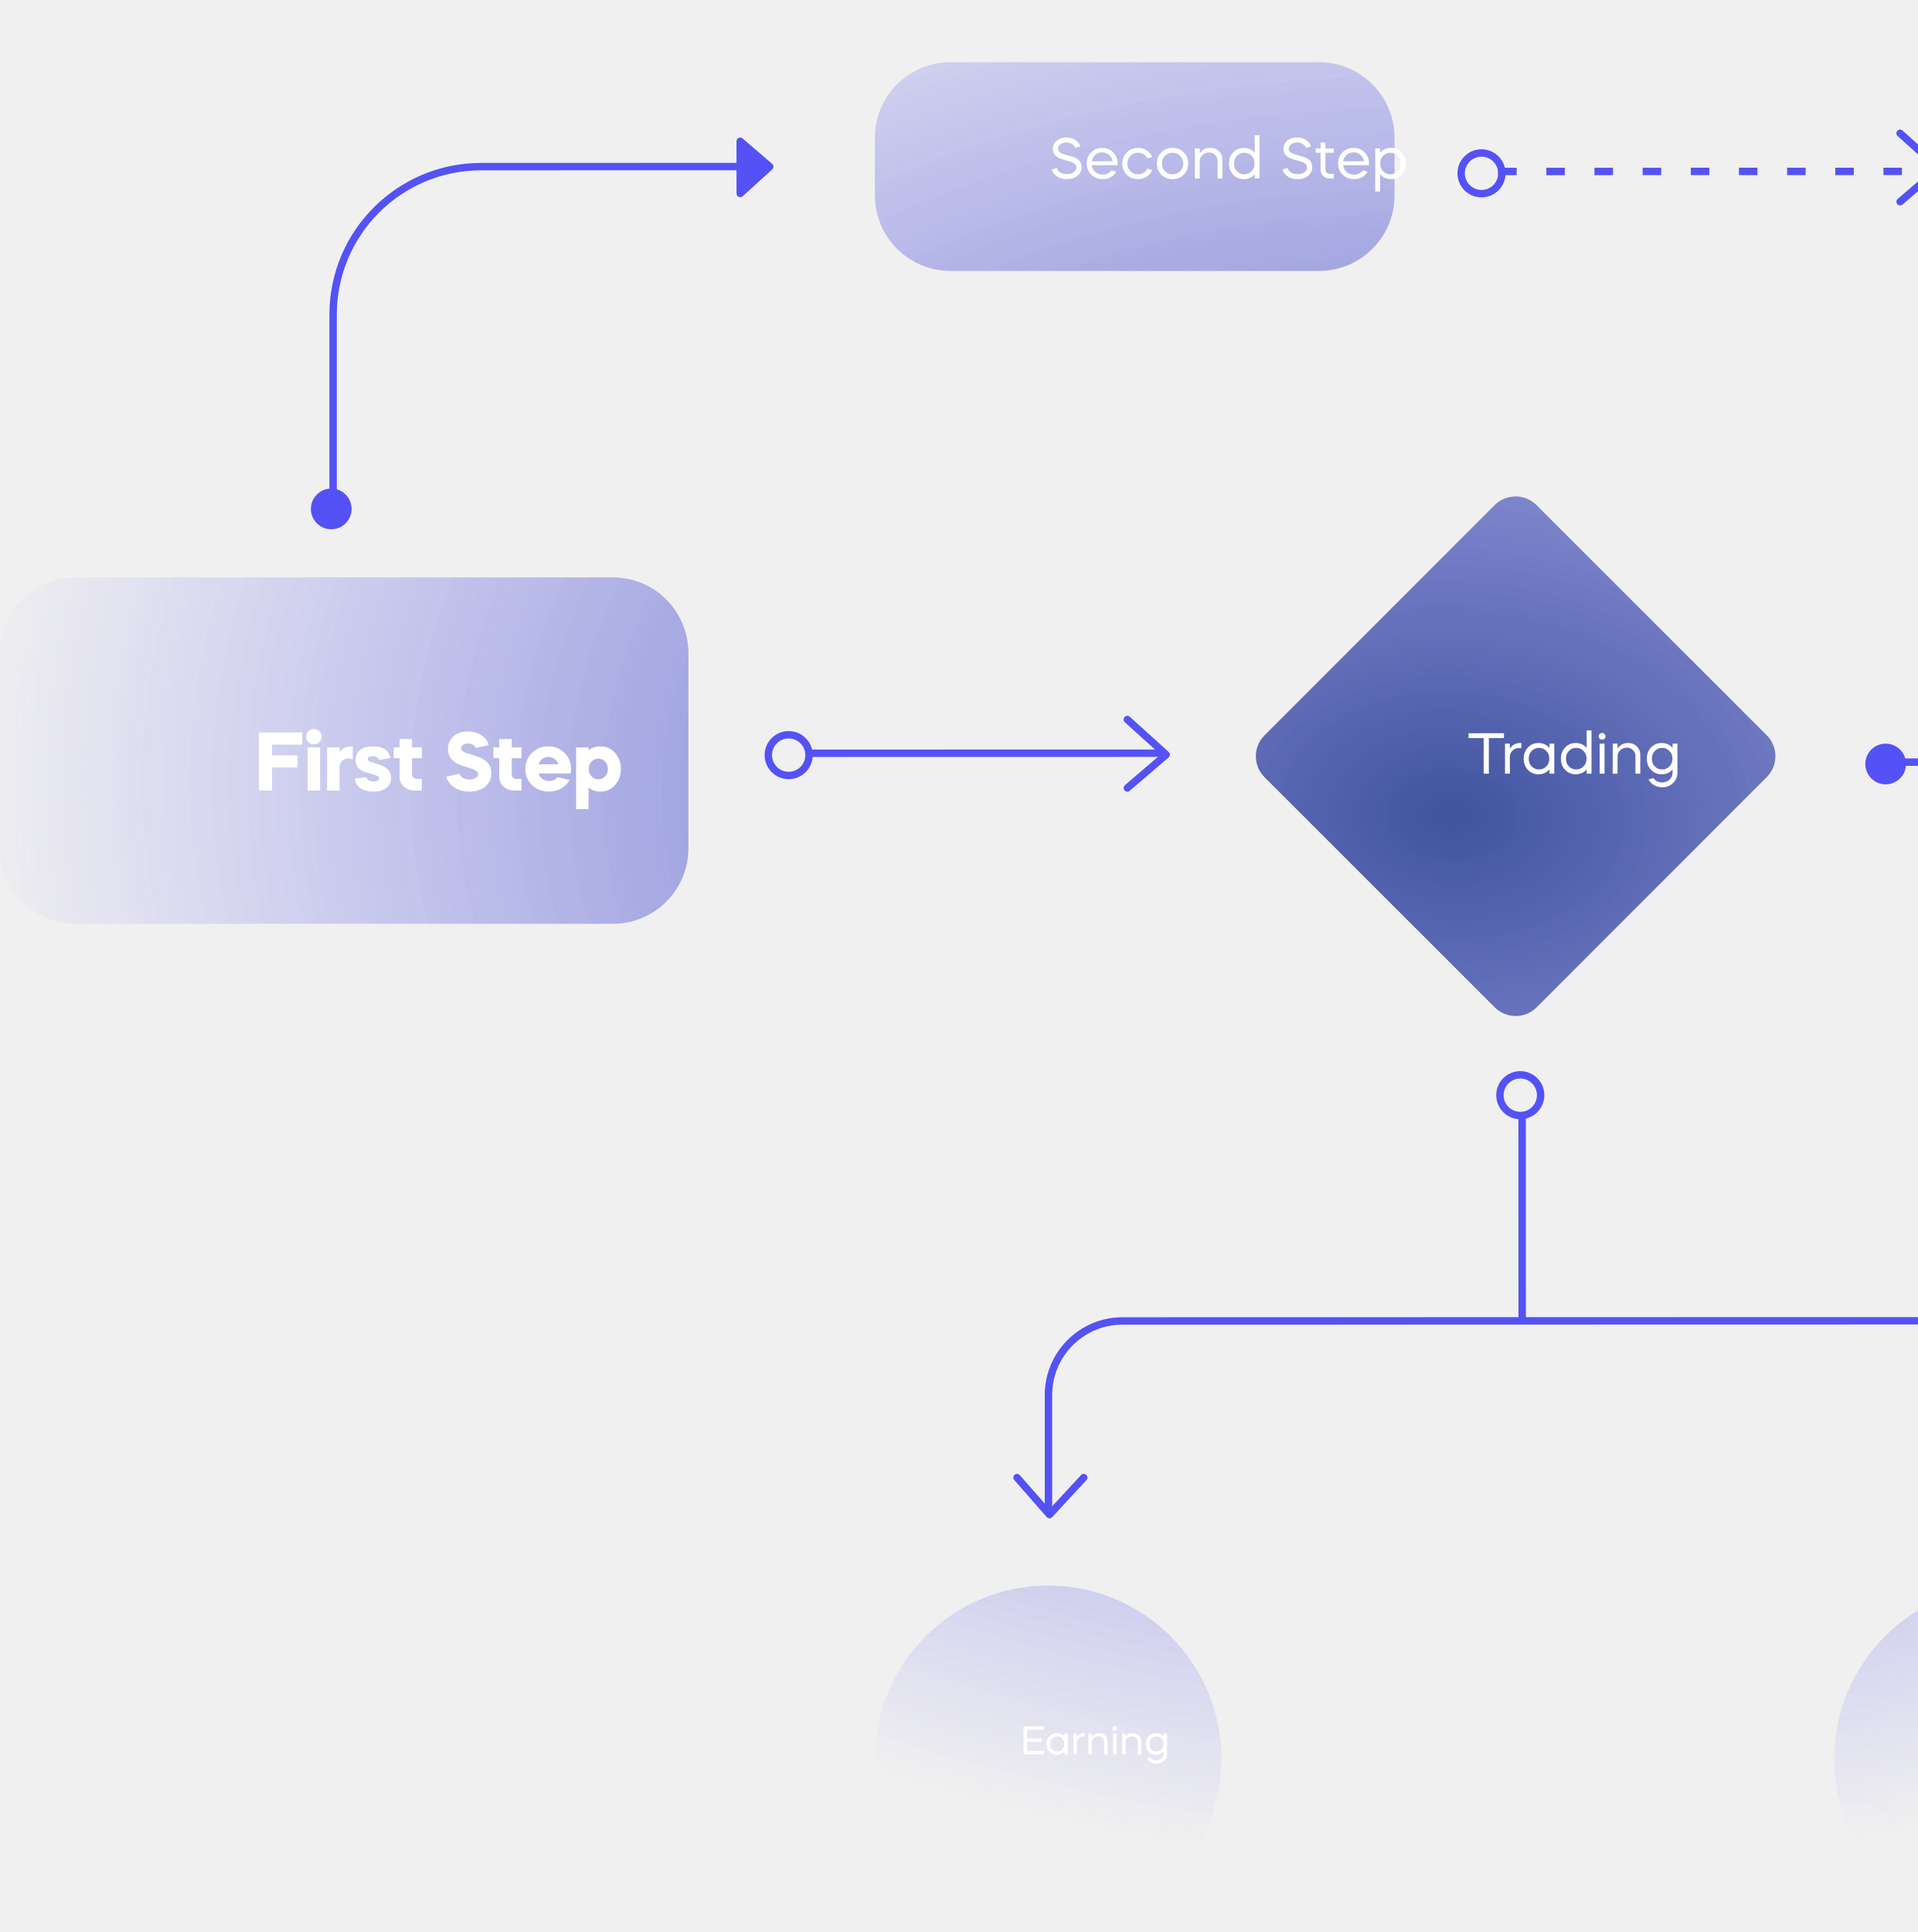
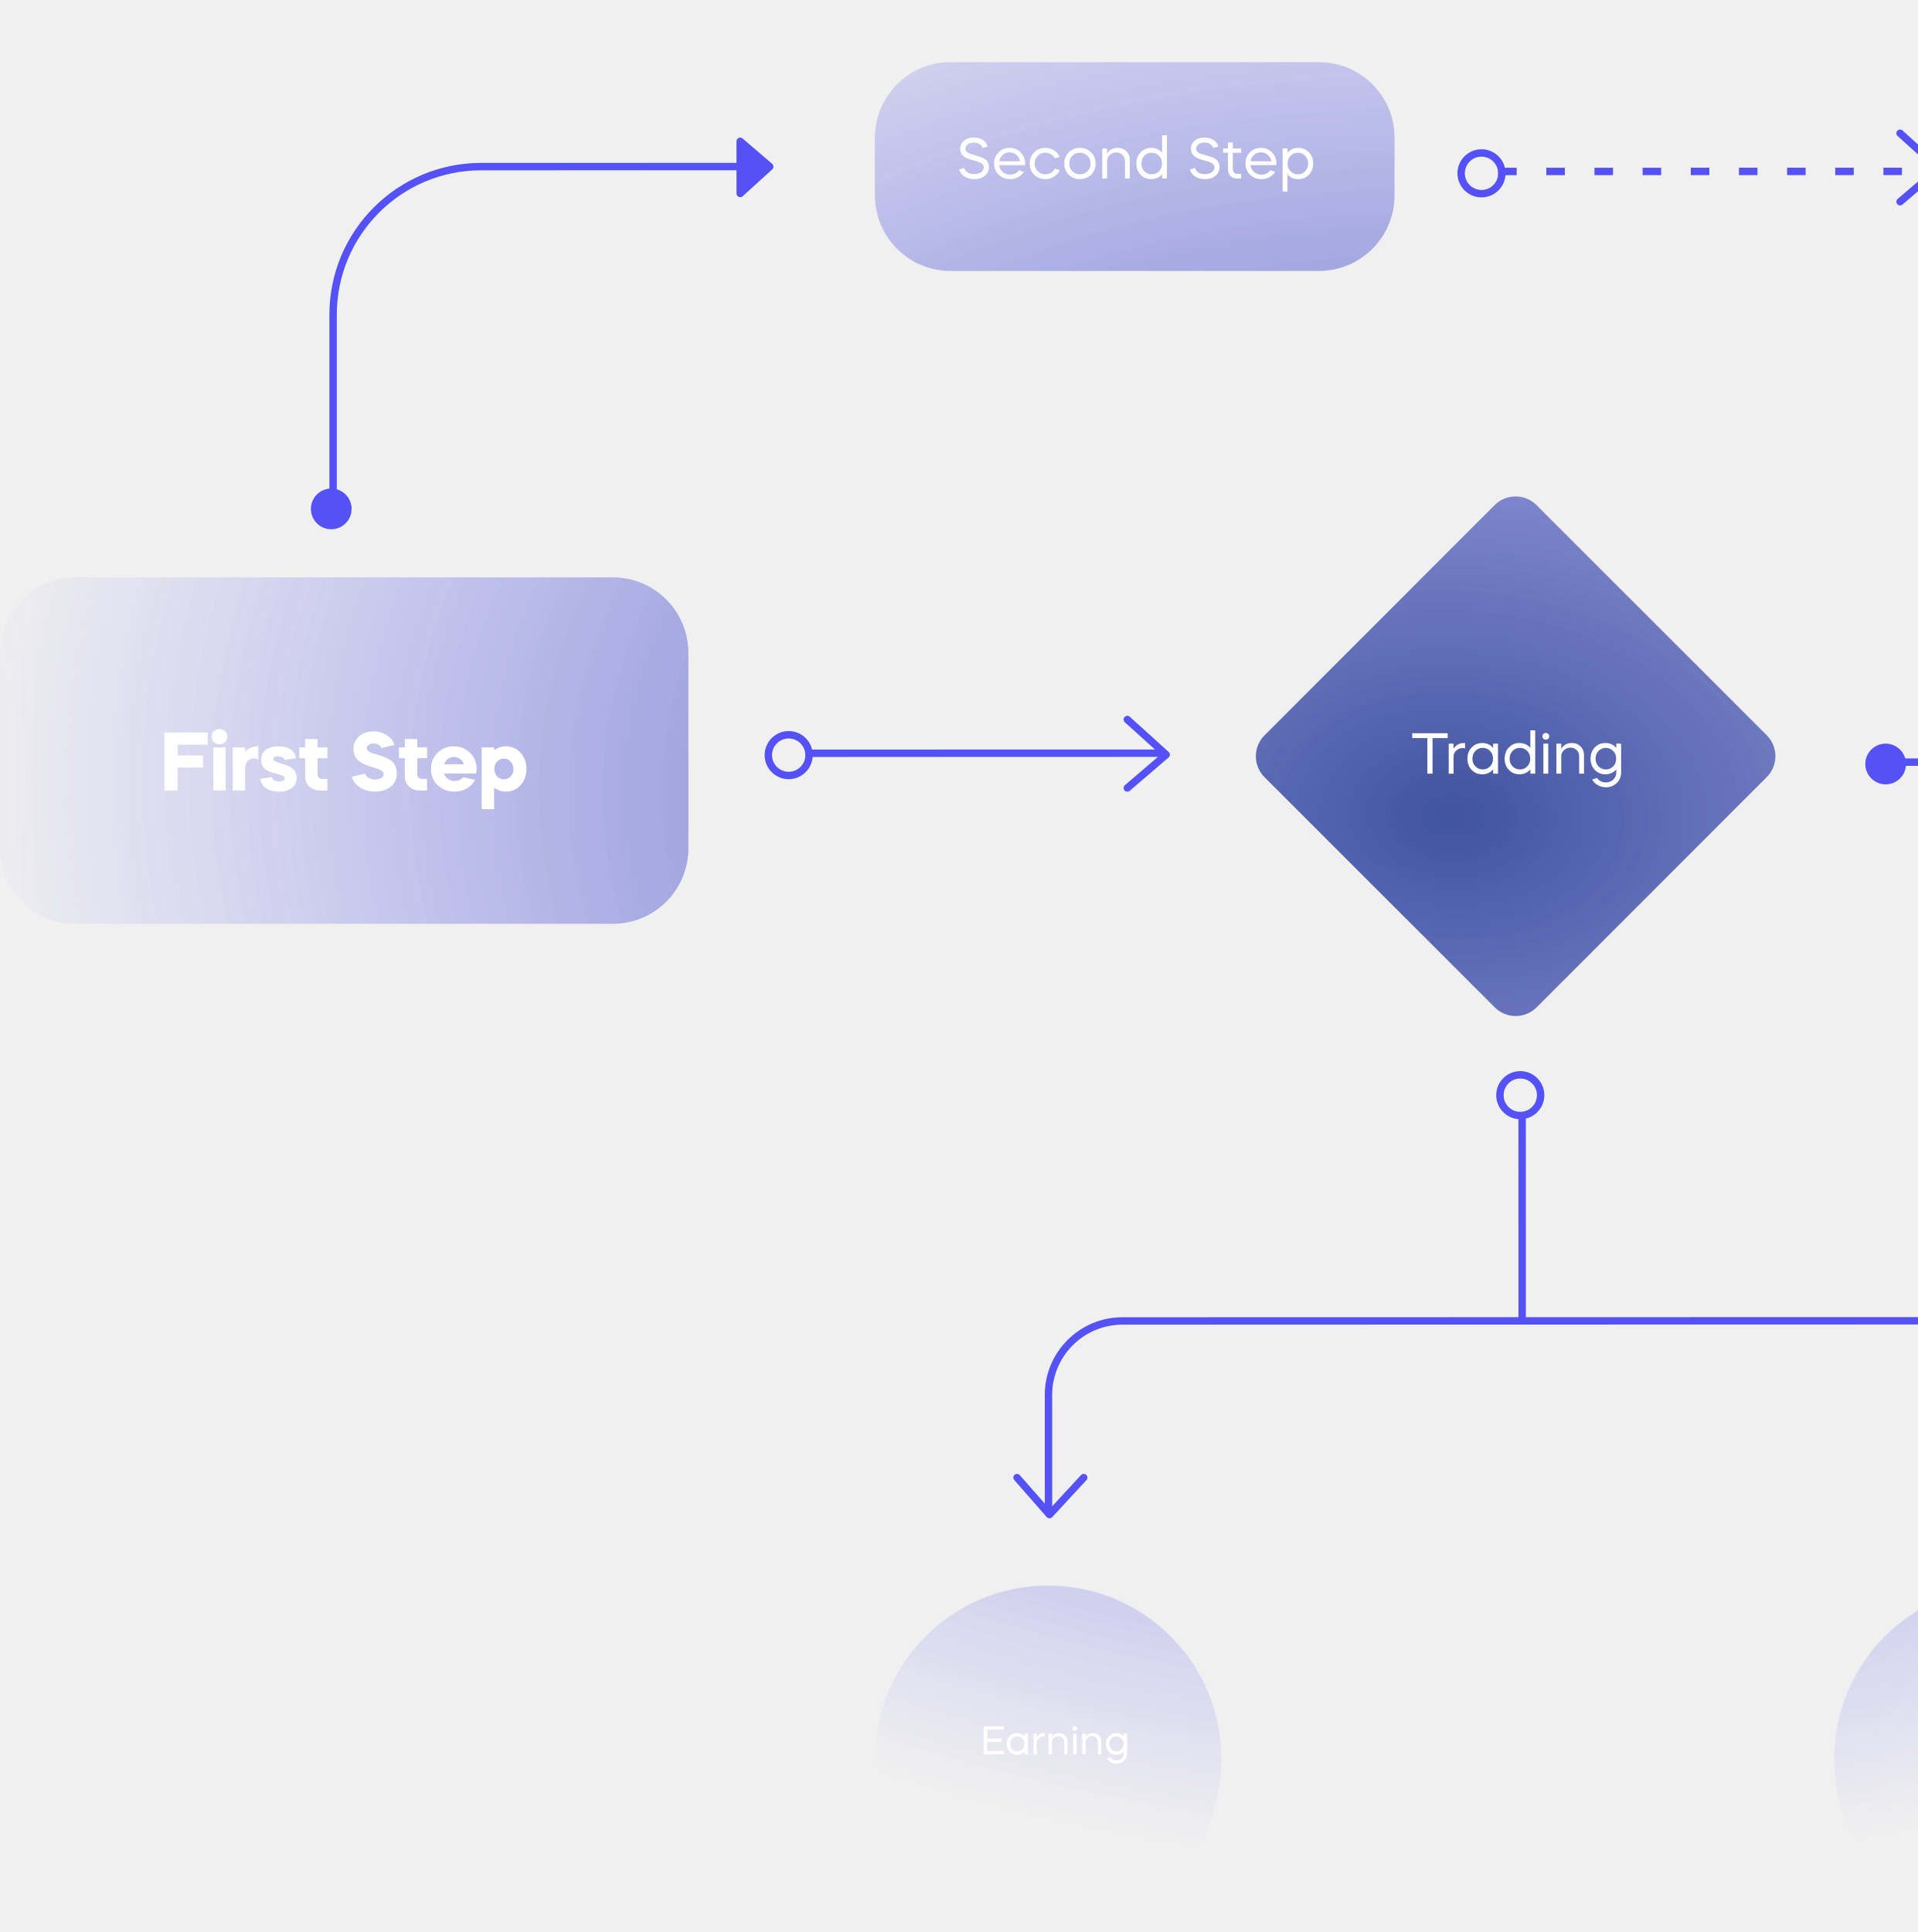
<svg xmlns="http://www.w3.org/2000/svg" width="270" height="272" viewBox="0 0 270 272" fill="none">
  <line x1="113.386" y1="106.05" x2="163.93" y2="106.04" stroke="#5452F6" stroke-width="1.042" />
  <path d="M158.718 101.298L164.19 106.247L158.72 110.938" stroke="#5452F6" stroke-width="1.042" stroke-linecap="round" stroke-linejoin="round" />
  <circle cx="111.041" cy="106.311" r="2.866" stroke="#5452F6" stroke-width="1.042" />
  <path d="M267.832 107.3L297.114 107.294C308.626 107.291 317.957 97.957 317.954 86.445L317.949 59.82" stroke="#5452F6" stroke-width="1.042" stroke-linecap="round" stroke-linejoin="round" />
  <circle cx="265.488" cy="107.561" r="2.866" transform="rotate(-90.0117 265.488 107.561)" fill="#5452F6" />
  <line x1="210.931" y1="24.14" x2="272.73" y2="24.127" stroke="#5452F6" stroke-width="1.042" stroke-dasharray="2.61 4.17" />
  <path d="M267.518 18.76L272.99 23.709L267.52 28.4" stroke="#5452F6" stroke-width="1.042" stroke-linecap="round" stroke-linejoin="round" />
  <circle cx="208.586" cy="24.401" r="2.866" stroke="#5452F6" stroke-width="1.042" />
-   <path d="M147.621 213.237L147.617 196.397C147.616 190.641 152.282 185.974 158.038 185.972L271.733 185.949C277.489 185.948 282.156 190.613 282.158 196.369L282.161 213.209" stroke="#5452F6" stroke-width="1.042" />
-   <line x1="214.312" y1="185.713" x2="214.306" y2="157.052" stroke="#5452F6" stroke-width="1.042" />
-   <path d="M152.584 208.025L147.761 213.237L143.191 208.026" stroke="#5452F6" stroke-width="1.042" stroke-linecap="round" stroke-linejoin="round" />
+   <path d="M147.621 213.237L147.618 196.397C147.616 190.641 152.282 185.974 158.038 185.973L271.733 185.949C277.489 185.948 282.157 190.614 282.158 196.37L282.161 213.209" stroke="#5452F6" stroke-width="1.042" />
+   <line x1="214.312" y1="185.714" x2="214.306" y2="157.052" stroke="#5452F6" stroke-width="1.042" />
+   <path d="M152.584 208.025L147.762 213.237L143.191 208.027" stroke="#5452F6" stroke-width="1.042" stroke-linecap="round" stroke-linejoin="round" />
  <circle cx="214.045" cy="154.186" r="2.866" stroke="#5452F6" stroke-width="1.042" />
  <g filter="url(#filter0_b_5_919)">
    <path fill-rule="evenodd" clip-rule="evenodd" d="M297.637 0C291.766 0 287.007 4.759 287.007 10.63V38.142C287.007 44.013 291.766 48.772 297.637 48.772H373.297C379.167 48.772 383.926 44.013 383.926 38.142V10.63C383.926 4.759 379.167 0 373.297 0H297.637ZM10.63 81.287C4.759 81.287 0 86.046 0 91.917V119.43C0 125.301 4.759 130.06 10.63 130.06H86.29C92.16 130.06 96.919 125.301 96.919 119.43V91.917C96.919 86.046 92.16 81.287 86.29 81.287H10.63ZM147.568 223.228C134.1 223.228 123.182 234.146 123.182 247.614C123.182 261.082 134.1 272 147.568 272C161.036 272 171.954 261.082 171.954 247.614C171.954 234.146 161.036 223.228 147.568 223.228ZM258.244 247.614C258.244 234.146 269.162 223.228 282.63 223.228C296.098 223.228 307.016 234.146 307.016 247.614C307.016 261.082 296.098 272 282.63 272C269.162 272 258.244 261.082 258.244 247.614ZM123.182 19.384C123.182 13.513 127.941 8.754 133.811 8.754H185.71C191.581 8.754 196.34 13.513 196.34 19.384V27.513C196.34 33.383 191.581 38.142 185.71 38.142H133.811C127.941 38.142 123.182 33.383 123.182 27.513V19.384ZM216.331 71.111C214.703 69.484 212.063 69.484 210.435 71.113L178.036 103.526C176.408 105.154 176.409 107.794 178.037 109.421L210.45 141.821C212.078 143.449 214.718 143.448 216.346 141.82L248.745 109.407C250.373 107.778 250.373 105.139 248.744 103.511L216.331 71.111Z" fill="url(#paint0_radial_5_919)" />
  </g>
  <path d="M46.899 71.908L46.899 44.302C46.898 32.791 56.228 23.46 67.739 23.457L108.124 23.449" stroke="#5452F6" stroke-width="1.042" stroke-linecap="round" stroke-linejoin="round" />
  <path d="M108.729 23.846L104.567 27.623C104.232 27.927 103.696 27.689 103.696 27.237L103.694 19.893C103.694 19.447 104.216 19.207 104.554 19.497L108.718 23.064C108.956 23.268 108.961 23.635 108.729 23.846Z" fill="#5452F6" />
  <circle r="2.866" transform="matrix(1 -0.000204516 -0.000204516 -1 46.6369 71.6483)" fill="#5452F6" />
-   <path d="M36.446 103.125V111.297H38.302V108.051H41.874V106.347H38.302V104.829H42.551V103.125H36.446ZM45.07 111.297V105.226H43.319V111.297H45.07ZM43.412 104.491C43.623 104.689 43.879 104.794 44.195 104.794C44.51 104.794 44.767 104.689 44.965 104.491C45.175 104.292 45.28 104.035 45.28 103.72C45.28 103.405 45.175 103.148 44.965 102.95C44.767 102.751 44.51 102.646 44.195 102.646C43.879 102.646 43.623 102.751 43.412 102.95C43.214 103.148 43.109 103.405 43.109 103.72C43.109 104.035 43.214 104.292 43.412 104.491ZM47.806 105.226H46.055V111.297H47.806V108.028C47.806 107.316 48.332 106.779 49.032 106.779C49.289 106.779 49.499 106.837 49.662 106.942V105.074C48.834 105.074 48.215 105.331 47.806 105.856V105.226ZM54.968 106.732C54.816 105.693 53.952 105.074 52.539 105.074C51.057 105.074 50.076 105.681 50.076 107.024C50.076 107.923 50.543 108.46 51.676 108.775L52.785 109.102C53.193 109.219 53.392 109.37 53.392 109.569C53.392 109.849 53.065 110.012 52.598 110.012C52.026 110.012 51.676 109.814 51.559 109.405L49.948 109.627C50.123 110.783 51.033 111.448 52.563 111.448C54.069 111.448 55.061 110.771 55.061 109.499C55.061 108.577 54.559 108.016 53.333 107.631L52.248 107.281C51.932 107.164 51.769 107.024 51.769 106.872C51.769 106.604 52.002 106.475 52.458 106.475C52.96 106.475 53.263 106.65 53.368 106.989L54.968 106.732ZM55.428 106.744H56.257V109.359C56.257 109.907 56.456 110.374 56.864 110.748C57.273 111.11 57.787 111.297 58.382 111.297H59.386V109.662H58.674C58.289 109.662 58.008 109.394 58.008 109.02V106.744H59.386V105.226H58.008V104.047H56.257V105.226H55.428V106.744ZM68.822 104.888C68.67 104.339 68.332 103.884 67.783 103.522C67.246 103.16 66.604 102.973 65.868 102.973C65.04 102.973 64.362 103.206 63.837 103.673C63.323 104.129 63.067 104.736 63.067 105.483C63.067 105.962 63.218 106.382 63.394 106.674C63.569 106.966 63.977 107.246 64.222 107.421C64.351 107.503 64.537 107.584 64.783 107.689L65.355 107.899C65.495 107.934 65.705 108.005 65.973 108.086L66.09 108.121C66.557 108.273 66.837 108.366 67.106 108.6C67.246 108.717 67.316 108.845 67.316 108.997C67.316 109.429 66.779 109.744 66.114 109.744C65.378 109.744 64.818 109.382 64.689 108.915L62.833 109.359C63.008 109.977 63.382 110.479 63.977 110.865C64.573 111.25 65.285 111.448 66.114 111.448C67.012 111.448 67.748 111.215 68.32 110.736C68.892 110.258 69.172 109.627 69.172 108.833C69.126 107.829 68.728 107.257 68.051 106.895C67.585 106.615 67.328 106.534 66.826 106.382C66.172 106.183 65.763 106.055 65.6 105.997C65.145 105.81 64.923 105.588 64.923 105.343C64.923 104.958 65.343 104.677 65.903 104.677C66.452 104.677 66.884 104.958 66.989 105.319L68.822 104.888ZM69.462 106.744H70.291V109.359C70.291 109.907 70.49 110.374 70.898 110.748C71.307 111.11 71.821 111.297 72.416 111.297H73.42V109.662H72.708C72.323 109.662 72.042 109.394 72.042 109.02V106.744H73.42V105.226H72.042V104.047H70.291V105.226H69.462V106.744ZM80.333 108.892C80.38 108.693 80.403 108.483 80.403 108.261C80.403 107.362 80.1 106.604 79.481 105.997C78.862 105.378 78.103 105.074 77.193 105.074C76.27 105.074 75.512 105.378 74.893 105.997C74.274 106.604 73.971 107.362 73.971 108.261C73.971 109.172 74.286 109.931 74.916 110.538C75.547 111.145 76.34 111.448 77.286 111.448C78.582 111.448 79.644 110.818 80.193 109.802L78.5 109.417C78.197 109.779 77.8 109.954 77.298 109.954C76.586 109.954 76.013 109.534 75.815 108.892H80.333ZM75.827 107.596C76.025 106.977 76.574 106.569 77.193 106.569C77.846 106.569 78.395 106.977 78.617 107.596H75.827ZM82.863 113.923V110.888C83.365 111.262 83.913 111.448 84.532 111.448C85.349 111.448 86.038 111.145 86.587 110.538C87.135 109.919 87.416 109.16 87.416 108.261C87.416 107.351 87.135 106.592 86.587 105.985C86.038 105.378 85.349 105.074 84.532 105.074C83.902 105.074 83.341 105.261 82.863 105.635V105.226H81.112V113.923H82.863ZM84.24 106.802C84.987 106.802 85.583 107.432 85.583 108.273C85.583 108.682 85.454 109.02 85.186 109.3C84.929 109.581 84.614 109.721 84.24 109.721C83.481 109.721 82.886 109.079 82.886 108.273C82.886 107.432 83.481 106.802 84.24 106.802Z" fill="white" />
-   <path d="M152.099 20.622L151.375 20.833C151.326 20.617 151.186 20.435 150.953 20.289C150.725 20.137 150.457 20.061 150.148 20.061C149.806 20.061 149.525 20.145 149.302 20.313C149.08 20.476 148.969 20.682 148.969 20.931C148.969 21.202 149.121 21.413 149.424 21.565C149.663 21.679 150.029 21.798 150.522 21.923C150.923 22.026 151.234 22.131 151.457 22.24C151.977 22.483 152.25 22.909 152.278 23.516C152.278 24.025 152.082 24.437 151.692 24.751C151.313 25.066 150.82 25.223 150.213 25.223C149.665 25.223 149.199 25.096 148.815 24.841C148.43 24.591 148.186 24.266 148.083 23.865L148.815 23.646C148.858 23.895 149.01 24.104 149.27 24.272C149.535 24.434 149.85 24.516 150.213 24.516C150.592 24.516 150.909 24.429 151.164 24.256C151.419 24.077 151.546 23.849 151.546 23.573C151.546 23.291 151.41 23.08 151.139 22.939C150.901 22.814 150.627 22.714 150.318 22.638L149.977 22.549L149.66 22.451L149.327 22.337C149.311 22.332 149.286 22.324 149.254 22.313C149.227 22.297 149.191 22.28 149.148 22.264C149.105 22.242 149.067 22.223 149.034 22.207C148.899 22.142 148.739 22.026 148.555 21.858C148.37 21.673 148.262 21.381 148.229 20.98C148.229 20.497 148.408 20.107 148.766 19.809C149.129 19.506 149.587 19.354 150.14 19.354C150.638 19.354 151.064 19.473 151.416 19.712C151.774 19.945 152.001 20.248 152.099 20.622ZM157.344 23.256H153.711C153.759 23.635 153.927 23.952 154.215 24.207C154.496 24.456 154.843 24.581 155.255 24.581C155.792 24.581 156.209 24.378 156.507 23.971L157.173 24.182C156.978 24.508 156.71 24.762 156.369 24.947C156.033 25.131 155.662 25.223 155.255 25.223C154.616 25.223 154.079 25.014 153.646 24.597C153.217 24.174 153.003 23.649 153.003 23.02C153.003 22.391 153.212 21.868 153.629 21.451C154.047 21.028 154.564 20.817 155.182 20.817C155.805 20.817 156.323 21.028 156.735 21.451C157.152 21.868 157.36 22.391 157.36 23.02C157.36 23.036 157.355 23.115 157.344 23.256ZM153.719 22.703H156.653C156.588 22.34 156.418 22.039 156.141 21.801C155.87 21.568 155.545 21.451 155.166 21.451C154.797 21.451 154.48 21.568 154.215 21.801C153.949 22.034 153.784 22.334 153.719 22.703ZM162.231 22.093L161.548 22.297C161.424 22.053 161.242 21.86 161.004 21.719C160.771 21.573 160.508 21.5 160.215 21.5C159.787 21.5 159.432 21.646 159.15 21.939C158.863 22.226 158.72 22.586 158.72 23.02C158.72 23.448 158.863 23.811 159.15 24.109C159.438 24.396 159.793 24.54 160.215 24.54C160.508 24.54 160.771 24.47 161.004 24.329C161.242 24.182 161.424 23.987 161.548 23.743L162.231 23.947C162.058 24.342 161.79 24.654 161.427 24.881C161.069 25.109 160.665 25.223 160.215 25.223C159.592 25.223 159.066 25.014 158.638 24.597C158.221 24.169 158.012 23.643 158.012 23.02C158.012 22.391 158.221 21.868 158.638 21.451C159.061 21.028 159.587 20.817 160.215 20.817C160.665 20.817 161.069 20.931 161.427 21.159C161.79 21.386 162.058 21.698 162.231 22.093ZM163.504 24.597C163.087 24.169 162.879 23.643 162.879 23.02C162.879 22.391 163.087 21.868 163.504 21.451C163.927 21.028 164.453 20.817 165.081 20.817C165.71 20.817 166.236 21.028 166.658 21.451C167.081 21.868 167.292 22.391 167.292 23.02C167.292 23.649 167.081 24.174 166.658 24.597C166.23 25.014 165.705 25.223 165.081 25.223C164.458 25.223 163.933 25.014 163.504 24.597ZM165.081 24.54C165.51 24.54 165.867 24.396 166.154 24.109C166.442 23.811 166.585 23.448 166.585 23.02C166.585 22.586 166.442 22.226 166.154 21.939C165.867 21.646 165.51 21.5 165.081 21.5C164.653 21.5 164.298 21.646 164.017 21.939C163.729 22.226 163.586 22.586 163.586 23.02C163.586 23.448 163.729 23.811 164.017 24.109C164.304 24.396 164.659 24.54 165.081 24.54ZM168.226 25.133V20.907H168.909V21.614C169.245 21.083 169.746 20.817 170.413 20.817C170.901 20.817 171.304 20.977 171.624 21.297C171.949 21.611 172.112 22.012 172.112 22.5V25.133H171.429V22.678C171.429 22.337 171.312 22.05 171.079 21.817C170.852 21.584 170.567 21.467 170.226 21.467C169.857 21.467 169.546 21.587 169.291 21.825C169.036 22.064 168.909 22.353 168.909 22.695V25.133H168.226ZM175.113 20.817C175.747 20.817 176.261 21.047 176.657 21.508V19.037H177.34V25.133H176.657V24.532C176.261 24.992 175.747 25.223 175.113 25.223C174.522 25.223 174.026 25.014 173.625 24.597C173.229 24.18 173.032 23.654 173.032 23.02C173.032 22.386 173.229 21.863 173.625 21.451C174.021 21.028 174.516 20.817 175.113 20.817ZM175.186 21.5C174.779 21.5 174.435 21.646 174.153 21.939C173.877 22.226 173.739 22.586 173.739 23.02C173.739 23.453 173.877 23.817 174.153 24.109C174.441 24.396 174.785 24.54 175.186 24.54C175.598 24.54 175.942 24.396 176.218 24.109C176.5 23.822 176.641 23.459 176.641 23.02C176.641 22.581 176.5 22.221 176.218 21.939C175.942 21.646 175.598 21.5 175.186 21.5ZM184.574 20.622L183.85 20.833C183.802 20.617 183.661 20.435 183.428 20.289C183.2 20.137 182.932 20.061 182.623 20.061C182.282 20.061 182 20.145 181.778 20.313C181.555 20.476 181.444 20.682 181.444 20.931C181.444 21.202 181.596 21.413 181.9 21.565C182.138 21.679 182.504 21.798 182.997 21.923C183.398 22.026 183.71 22.131 183.932 22.24C184.452 22.483 184.726 22.909 184.753 23.516C184.753 24.025 184.558 24.437 184.167 24.751C183.788 25.066 183.295 25.223 182.688 25.223C182.141 25.223 181.675 25.096 181.29 24.841C180.905 24.591 180.661 24.266 180.558 23.865L181.29 23.646C181.333 23.895 181.485 24.104 181.745 24.272C182.011 24.434 182.325 24.516 182.688 24.516C183.067 24.516 183.384 24.429 183.639 24.256C183.894 24.077 184.021 23.849 184.021 23.573C184.021 23.291 183.886 23.08 183.615 22.939C183.376 22.814 183.103 22.714 182.794 22.638L182.452 22.549L182.135 22.451L181.802 22.337C181.786 22.332 181.761 22.324 181.729 22.313C181.702 22.297 181.667 22.28 181.623 22.264C181.58 22.242 181.542 22.223 181.509 22.207C181.374 22.142 181.214 22.026 181.03 21.858C180.846 21.673 180.737 21.381 180.705 20.98C180.705 20.497 180.883 20.107 181.241 19.809C181.604 19.506 182.062 19.354 182.615 19.354C183.113 19.354 183.539 19.473 183.891 19.712C184.249 19.945 184.476 20.248 184.574 20.622ZM185.243 21.508V20.907H185.926V20.061H186.609V20.907H187.787V21.508H186.609V23.808C186.609 23.998 186.665 24.158 186.779 24.288C186.899 24.413 187.045 24.475 187.218 24.475H187.787V25.133H187.169C186.817 25.133 186.522 25.014 186.283 24.776C186.045 24.537 185.926 24.242 185.926 23.89V21.508H185.243ZM192.733 23.256H189.099C189.148 23.635 189.316 23.952 189.603 24.207C189.885 24.456 190.232 24.581 190.644 24.581C191.18 24.581 191.597 24.378 191.896 23.971L192.562 24.182C192.367 24.508 192.099 24.762 191.757 24.947C191.421 25.131 191.05 25.223 190.644 25.223C190.004 25.223 189.468 25.014 189.034 24.597C188.606 24.174 188.392 23.649 188.392 23.02C188.392 22.391 188.601 21.868 189.018 21.451C189.435 21.028 189.953 20.817 190.571 20.817C191.194 20.817 191.711 21.028 192.123 21.451C192.54 21.868 192.749 22.391 192.749 23.02C192.749 23.036 192.744 23.115 192.733 23.256ZM189.107 22.703H192.042C191.977 22.34 191.806 22.039 191.53 21.801C191.259 21.568 190.934 21.451 190.554 21.451C190.186 21.451 189.869 21.568 189.603 21.801C189.338 22.034 189.172 22.334 189.107 22.703ZM194.303 26.962H193.621V20.907H194.303V21.508C194.699 21.047 195.211 20.817 195.84 20.817C196.436 20.817 196.932 21.028 197.327 21.451C197.728 21.868 197.929 22.391 197.929 23.02C197.929 23.643 197.728 24.169 197.327 24.597C196.926 25.014 196.43 25.223 195.84 25.223C195.211 25.223 194.699 24.992 194.303 24.532V26.962ZM195.766 21.5C195.36 21.5 195.016 21.646 194.734 21.939C194.458 22.226 194.32 22.586 194.32 23.02C194.32 23.453 194.458 23.817 194.734 24.109C195.021 24.396 195.365 24.54 195.766 24.54C196.178 24.54 196.522 24.396 196.799 24.109C197.081 23.822 197.222 23.459 197.222 23.02C197.222 22.581 197.081 22.221 196.799 21.939C196.522 21.646 196.178 21.5 195.766 21.5Z" fill="white" />
-   <path d="M208.888 103.914H206.759V103.232H211.75V103.914H209.62V108.922H208.888V103.914ZM212.578 106.532V108.922H211.895V104.695H212.578V105.41C212.898 104.874 213.399 104.605 214.082 104.605H214.195V105.361C214.109 105.329 214.009 105.313 213.895 105.313C213.521 105.313 213.209 105.429 212.96 105.662C212.705 105.901 212.578 106.19 212.578 106.532ZM216.606 104.605C217.24 104.605 217.755 104.836 218.151 105.296V104.695H218.834V108.922H218.151V108.32C217.755 108.781 217.24 109.011 216.606 109.011C216.016 109.011 215.52 108.803 215.119 108.385C214.723 107.968 214.525 107.442 214.525 106.808C214.525 106.174 214.723 105.651 215.119 105.239C215.514 104.817 216.01 104.605 216.606 104.605ZM216.679 105.288C216.273 105.288 215.929 105.435 215.647 105.727C215.371 106.014 215.233 106.375 215.233 106.808C215.233 107.242 215.371 107.605 215.647 107.898C215.934 108.185 216.278 108.328 216.679 108.328C217.091 108.328 217.435 108.185 217.712 107.898C217.994 107.61 218.135 107.247 218.135 106.808C218.135 106.369 217.994 106.009 217.712 105.727C217.435 105.435 217.091 105.288 216.679 105.288ZM221.846 104.605C222.48 104.605 222.994 104.836 223.39 105.296V102.825H224.073V108.922H223.39V108.32C222.994 108.781 222.48 109.011 221.846 109.011C221.255 109.011 220.759 108.803 220.358 108.385C219.962 107.968 219.765 107.442 219.765 106.808C219.765 106.174 219.962 105.651 220.358 105.239C220.754 104.817 221.249 104.605 221.846 104.605ZM221.919 105.288C221.512 105.288 221.168 105.435 220.886 105.727C220.61 106.014 220.472 106.375 220.472 106.808C220.472 107.242 220.61 107.605 220.886 107.898C221.174 108.185 221.518 108.328 221.919 108.328C222.331 108.328 222.675 108.185 222.951 107.898C223.233 107.61 223.374 107.247 223.374 106.808C223.374 106.369 223.233 106.009 222.951 105.727C222.675 105.435 222.331 105.288 221.919 105.288ZM225.906 108.922H225.223V104.695H225.906V108.922ZM225.223 104.004C225.137 103.912 225.093 103.798 225.093 103.662C225.093 103.527 225.137 103.416 225.223 103.329C225.315 103.237 225.429 103.191 225.565 103.191C225.7 103.191 225.814 103.237 225.906 103.329C225.998 103.416 226.044 103.527 226.044 103.662C226.044 103.798 225.998 103.912 225.906 104.004C225.814 104.091 225.7 104.134 225.565 104.134C225.429 104.134 225.315 104.091 225.223 104.004ZM227.057 108.922V104.695H227.74V105.402C228.076 104.871 228.577 104.605 229.244 104.605C229.731 104.605 230.135 104.765 230.455 105.085C230.78 105.399 230.943 105.8 230.943 106.288V108.922H230.26V106.467C230.26 106.125 230.143 105.838 229.91 105.605C229.683 105.372 229.398 105.256 229.057 105.256C228.688 105.256 228.377 105.375 228.122 105.613C227.867 105.852 227.74 106.142 227.74 106.483V108.922H227.057ZM233.943 109.011C233.353 109.011 232.857 108.803 232.456 108.385C232.06 107.968 231.862 107.442 231.862 106.808C231.862 106.174 232.06 105.651 232.456 105.239C232.851 104.817 233.347 104.605 233.943 104.605C234.577 104.605 235.092 104.836 235.488 105.296V104.695H236.171V108.743C236.171 109.344 235.965 109.843 235.553 110.239C235.136 110.64 234.629 110.84 234.033 110.84C233.621 110.84 233.233 110.737 232.87 110.531C232.518 110.325 232.261 110.065 232.098 109.751L232.781 109.531C232.895 109.716 233.063 109.865 233.285 109.978C233.513 110.098 233.754 110.157 234.008 110.157C234.426 110.157 234.778 110.022 235.065 109.751C235.352 109.48 235.493 109.144 235.488 108.743V108.32C235.092 108.781 234.577 109.011 233.943 109.011ZM234.017 105.288C233.61 105.288 233.266 105.435 232.984 105.727C232.708 106.014 232.57 106.375 232.57 106.808C232.57 107.242 232.708 107.605 232.984 107.898C233.271 108.185 233.616 108.328 234.017 108.328C234.428 108.328 234.773 108.185 235.049 107.898C235.331 107.61 235.472 107.247 235.472 106.808C235.472 106.369 235.331 106.009 235.049 105.727C234.773 105.435 234.428 105.288 234.017 105.288Z" fill="white" />
-   <path d="M144.113 243.047H146.95V243.52H144.62V244.758H146.663V245.231H144.62V246.514H146.978V246.986H144.113V243.047ZM148.798 243.998C149.237 243.998 149.593 244.158 149.867 244.476V244.06H150.34V246.986H149.867V246.57C149.593 246.889 149.237 247.048 148.798 247.048C148.389 247.048 148.045 246.904 147.768 246.615C147.494 246.326 147.357 245.962 147.357 245.523C147.357 245.084 147.494 244.722 147.768 244.437C148.042 244.144 148.385 243.998 148.798 243.998ZM148.848 244.471C148.567 244.471 148.329 244.572 148.134 244.775C147.942 244.974 147.847 245.223 147.847 245.523C147.847 245.823 147.942 246.075 148.134 246.277C148.332 246.476 148.571 246.576 148.848 246.576C149.133 246.576 149.372 246.476 149.563 246.277C149.758 246.078 149.856 245.827 149.856 245.523C149.856 245.219 149.758 244.97 149.563 244.775C149.372 244.572 149.133 244.471 148.848 244.471ZM151.609 245.332V246.986H151.136V244.06H151.609V244.555C151.83 244.184 152.177 243.998 152.65 243.998H152.729V244.521C152.669 244.499 152.599 244.488 152.52 244.488C152.262 244.488 152.046 244.568 151.873 244.73C151.697 244.895 151.609 245.095 151.609 245.332ZM153.246 246.986V244.06H153.719V244.55C153.952 244.182 154.299 243.998 154.76 243.998C155.098 243.998 155.377 244.109 155.599 244.33C155.824 244.548 155.936 244.825 155.936 245.163V246.986H155.464V245.287C155.464 245.05 155.383 244.852 155.222 244.69C155.064 244.529 154.867 244.448 154.631 244.448C154.376 244.448 154.16 244.531 153.984 244.696C153.807 244.861 153.719 245.062 153.719 245.298V246.986H153.246ZM157.198 246.986H156.725V244.06H157.198V246.986ZM156.725 243.582C156.665 243.518 156.635 243.439 156.635 243.345C156.635 243.251 156.665 243.175 156.725 243.115C156.789 243.051 156.868 243.019 156.961 243.019C157.055 243.019 157.134 243.051 157.198 243.115C157.262 243.175 157.294 243.251 157.294 243.345C157.294 243.439 157.262 243.518 157.198 243.582C157.134 243.642 157.055 243.672 156.961 243.672C156.868 243.672 156.789 243.642 156.725 243.582ZM157.995 246.986V244.06H158.467V244.55C158.7 244.182 159.047 243.998 159.508 243.998C159.846 243.998 160.126 244.109 160.347 244.33C160.572 244.548 160.685 244.825 160.685 245.163V246.986H160.212V245.287C160.212 245.05 160.131 244.852 159.97 244.69C159.812 244.529 159.615 244.448 159.379 244.448C159.124 244.448 158.908 244.531 158.732 244.696C158.556 244.861 158.467 245.062 158.467 245.298V246.986H157.995ZM162.762 247.048C162.353 247.048 162.01 246.904 161.732 246.615C161.458 246.326 161.321 245.962 161.321 245.523C161.321 245.084 161.458 244.722 161.732 244.437C162.006 244.144 162.349 243.998 162.762 243.998C163.201 243.998 163.557 244.158 163.831 244.476V244.06H164.304V246.863C164.304 247.279 164.162 247.624 163.876 247.898C163.587 248.176 163.237 248.314 162.824 248.314C162.539 248.314 162.271 248.243 162.019 248.101C161.775 247.958 161.597 247.778 161.485 247.56L161.957 247.408C162.036 247.536 162.152 247.639 162.306 247.718C162.464 247.8 162.631 247.842 162.807 247.842C163.096 247.842 163.34 247.748 163.539 247.56C163.738 247.373 163.835 247.14 163.831 246.863V246.57C163.557 246.889 163.201 247.048 162.762 247.048ZM162.813 244.471C162.531 244.471 162.293 244.572 162.098 244.775C161.907 244.974 161.811 245.223 161.811 245.523C161.811 245.823 161.907 246.075 162.098 246.277C162.297 246.476 162.535 246.576 162.813 246.576C163.098 246.576 163.336 246.476 163.527 246.277C163.723 246.078 163.82 245.827 163.82 245.523C163.82 245.219 163.723 244.97 163.527 244.775C163.336 244.572 163.098 244.471 162.813 244.471Z" fill="white" />
+   <path d="M23.151 103.125V111.297H25.008V108.051H28.58V106.347H25.008V104.829H29.257V103.125H23.151ZM31.776 111.297V105.226H30.024V111.297H31.776ZM30.118 104.491C30.328 104.689 30.585 104.794 30.9 104.794C31.215 104.794 31.472 104.689 31.671 104.491C31.881 104.292 31.986 104.035 31.986 103.72C31.986 103.405 31.881 103.148 31.671 102.95C31.472 102.751 31.215 102.646 30.9 102.646C30.585 102.646 30.328 102.751 30.118 102.95C29.919 103.148 29.814 103.405 29.814 103.72C29.814 104.035 29.919 104.292 30.118 104.491ZM34.512 105.226H32.761V111.297H34.512V108.028C34.512 107.316 35.037 106.779 35.737 106.779C35.994 106.779 36.204 106.837 36.368 106.942V105.074C35.539 105.074 34.92 105.331 34.512 105.856V105.226ZM41.673 106.732C41.521 105.693 40.657 105.074 39.245 105.074C37.762 105.074 36.782 105.681 36.782 107.024C36.782 107.923 37.249 108.46 38.381 108.775L39.49 109.102C39.899 109.219 40.097 109.37 40.097 109.569C40.097 109.849 39.77 110.012 39.303 110.012C38.731 110.012 38.381 109.814 38.264 109.405L36.653 109.627C36.828 110.783 37.739 111.448 39.268 111.448C40.774 111.448 41.767 110.771 41.767 109.499C41.767 108.577 41.264 108.016 40.039 107.631L38.953 107.281C38.638 107.164 38.474 107.024 38.474 106.872C38.474 106.604 38.708 106.475 39.163 106.475C39.665 106.475 39.969 106.65 40.074 106.989L41.673 106.732ZM42.134 106.744H42.963V109.359C42.963 109.907 43.161 110.374 43.57 110.748C43.978 111.11 44.492 111.297 45.087 111.297H46.091V109.662H45.379C44.994 109.662 44.714 109.394 44.714 109.02V106.744H46.091V105.226H44.714V104.047H42.963V105.226H42.134V106.744ZM55.527 104.888C55.376 104.339 55.037 103.884 54.488 103.522C53.951 103.16 53.309 102.973 52.574 102.973C51.745 102.973 51.068 103.206 50.542 103.673C50.029 104.129 49.772 104.736 49.772 105.483C49.772 105.962 49.924 106.382 50.099 106.674C50.274 106.966 50.683 107.246 50.928 107.421C51.056 107.503 51.243 107.584 51.488 107.689L52.06 107.899C52.2 107.934 52.41 108.005 52.679 108.086L52.796 108.121C53.263 108.273 53.543 108.366 53.811 108.6C53.951 108.717 54.021 108.845 54.021 108.997C54.021 109.429 53.484 109.744 52.819 109.744C52.084 109.744 51.523 109.382 51.395 108.915L49.538 109.359C49.714 109.977 50.087 110.479 50.683 110.865C51.278 111.25 51.99 111.448 52.819 111.448C53.718 111.448 54.453 111.215 55.025 110.736C55.597 110.258 55.878 109.627 55.878 108.833C55.831 107.829 55.434 107.257 54.757 106.895C54.29 106.615 54.033 106.534 53.531 106.382C52.877 106.183 52.469 106.055 52.305 105.997C51.85 105.81 51.628 105.588 51.628 105.343C51.628 104.958 52.048 104.677 52.609 104.677C53.157 104.677 53.59 104.958 53.694 105.319L55.527 104.888ZM56.168 106.744H56.997V109.359C56.997 109.907 57.195 110.374 57.604 110.748C58.012 111.11 58.526 111.297 59.121 111.297H60.125V109.662H59.413C59.028 109.662 58.748 109.394 58.748 109.02V106.744H60.125V105.226H58.748V104.047H56.997V105.226H56.168V106.744ZM67.038 108.892C67.085 108.693 67.108 108.483 67.108 108.261C67.108 107.362 66.805 106.604 66.186 105.997C65.567 105.378 64.809 105.074 63.898 105.074C62.976 105.074 62.217 105.378 61.598 105.997C60.98 106.604 60.676 107.362 60.676 108.261C60.676 109.172 60.991 109.931 61.622 110.538C62.252 111.145 63.046 111.448 63.992 111.448C65.287 111.448 66.35 110.818 66.898 109.802L65.206 109.417C64.902 109.779 64.505 109.954 64.003 109.954C63.291 109.954 62.719 109.534 62.52 108.892H67.038ZM62.532 107.596C62.731 106.977 63.279 106.569 63.898 106.569C64.552 106.569 65.1 106.977 65.322 107.596H62.532ZM69.568 113.923V110.888C70.07 111.262 70.619 111.448 71.238 111.448C72.055 111.448 72.744 111.145 73.292 110.538C73.841 109.919 74.121 109.16 74.121 108.261C74.121 107.351 73.841 106.592 73.292 105.985C72.744 105.378 72.055 105.074 71.238 105.074C70.607 105.074 70.047 105.261 69.568 105.635V105.226H67.817V113.923H69.568ZM70.946 106.802C71.693 106.802 72.288 107.432 72.288 108.273C72.288 108.682 72.16 109.02 71.891 109.3C71.635 109.581 71.319 109.721 70.946 109.721C70.187 109.721 69.592 109.079 69.592 108.273C69.592 107.432 70.187 106.802 70.946 106.802Z" fill="white" />
+   <path d="M139.06 20.622L138.336 20.833C138.288 20.617 138.147 20.435 137.914 20.289C137.686 20.137 137.418 20.061 137.109 20.061C136.767 20.061 136.486 20.145 136.263 20.313C136.041 20.476 135.93 20.682 135.93 20.931C135.93 21.202 136.082 21.413 136.385 21.565C136.624 21.679 136.99 21.798 137.483 21.923C137.884 22.026 138.195 22.131 138.418 22.24C138.938 22.483 139.212 22.909 139.239 23.516C139.239 24.025 139.044 24.437 138.653 24.751C138.274 25.066 137.781 25.223 137.174 25.223C136.627 25.223 136.161 25.096 135.776 24.841C135.391 24.591 135.147 24.266 135.044 23.865L135.776 23.646C135.819 23.895 135.971 24.104 136.231 24.272C136.497 24.434 136.811 24.516 137.174 24.516C137.553 24.516 137.87 24.429 138.125 24.256C138.38 24.077 138.507 23.849 138.507 23.573C138.507 23.291 138.372 23.08 138.101 22.939C137.862 22.814 137.588 22.714 137.28 22.638L136.938 22.549L136.621 22.451L136.288 22.337C136.272 22.332 136.247 22.324 136.215 22.313C136.188 22.297 136.152 22.28 136.109 22.264C136.066 22.242 136.028 22.223 135.995 22.207C135.86 22.142 135.7 22.026 135.516 21.858C135.331 21.673 135.223 21.381 135.19 20.98C135.19 20.497 135.369 20.107 135.727 19.809C136.09 19.506 136.548 19.354 137.101 19.354C137.599 19.354 138.025 19.473 138.377 19.712C138.735 19.945 138.962 20.248 139.06 20.622ZM144.305 23.256H140.672C140.721 23.635 140.888 23.952 141.176 24.207C141.458 24.456 141.804 24.581 142.216 24.581C142.753 24.581 143.17 24.378 143.468 23.971L144.135 24.182C143.939 24.508 143.671 24.762 143.33 24.947C142.994 25.131 142.623 25.223 142.216 25.223C141.577 25.223 141.04 25.014 140.607 24.597C140.179 24.174 139.965 23.649 139.965 23.02C139.965 22.391 140.173 21.868 140.59 21.451C141.008 21.028 141.525 20.817 142.143 20.817C142.766 20.817 143.284 21.028 143.696 21.451C144.113 21.868 144.322 22.391 144.322 23.02C144.322 23.036 144.316 23.115 144.305 23.256ZM140.68 22.703H143.614C143.549 22.34 143.379 22.039 143.102 21.801C142.831 21.568 142.506 21.451 142.127 21.451C141.758 21.451 141.441 21.568 141.176 21.801C140.91 22.034 140.745 22.334 140.68 22.703ZM149.192 22.093L148.51 22.297C148.385 22.053 148.203 21.86 147.965 21.719C147.732 21.573 147.469 21.5 147.176 21.5C146.748 21.5 146.393 21.646 146.112 21.939C145.824 22.226 145.681 22.586 145.681 23.02C145.681 23.448 145.824 23.811 146.112 24.109C146.399 24.396 146.754 24.54 147.176 24.54C147.469 24.54 147.732 24.47 147.965 24.329C148.203 24.182 148.385 23.987 148.51 23.743L149.192 23.947C149.019 24.342 148.751 24.654 148.388 24.881C148.03 25.109 147.626 25.223 147.176 25.223C146.553 25.223 146.028 25.014 145.599 24.597C145.182 24.169 144.974 23.643 144.974 23.02C144.974 22.391 145.182 21.868 145.599 21.451C146.022 21.028 146.548 20.817 147.176 20.817C147.626 20.817 148.03 20.931 148.388 21.159C148.751 21.386 149.019 21.698 149.192 22.093ZM150.466 24.597C150.048 24.169 149.84 23.643 149.84 23.02C149.84 22.391 150.048 21.868 150.466 21.451C150.888 21.028 151.414 20.817 152.043 20.817C152.671 20.817 153.197 21.028 153.62 21.451C154.042 21.868 154.254 22.391 154.254 23.02C154.254 23.649 154.042 24.174 153.62 24.597C153.191 25.014 152.666 25.223 152.043 25.223C151.419 25.223 150.894 25.014 150.466 24.597ZM152.043 24.54C152.471 24.54 152.828 24.396 153.116 24.109C153.403 23.811 153.546 23.448 153.546 23.02C153.546 22.586 153.403 22.226 153.116 21.939C152.828 21.646 152.471 21.5 152.043 21.5C151.614 21.5 151.259 21.646 150.978 21.939C150.69 22.226 150.547 22.586 150.547 23.02C150.547 23.448 150.69 23.811 150.978 24.109C151.265 24.396 151.62 24.54 152.043 24.54ZM155.187 25.133V20.907H155.87V21.614C156.206 21.083 156.707 20.817 157.374 20.817C157.862 20.817 158.265 20.977 158.585 21.297C158.91 21.611 159.073 22.012 159.073 22.5V25.133H158.39V22.678C158.39 22.337 158.273 22.05 158.04 21.817C157.813 21.584 157.528 21.467 157.187 21.467C156.818 21.467 156.507 21.587 156.252 21.825C155.997 22.064 155.87 22.353 155.87 22.695V25.133H155.187ZM162.074 20.817C162.708 20.817 163.222 21.047 163.618 21.508V19.037H164.301V25.133H163.618V24.532C163.222 24.992 162.708 25.223 162.074 25.223C161.483 25.223 160.987 25.014 160.586 24.597C160.19 24.18 159.993 23.654 159.993 23.02C159.993 22.386 160.19 21.863 160.586 21.451C160.982 21.028 161.478 20.817 162.074 20.817ZM162.147 21.5C161.74 21.5 161.396 21.646 161.114 21.939C160.838 22.226 160.7 22.586 160.7 23.02C160.7 23.453 160.838 23.817 161.114 24.109C161.402 24.396 161.746 24.54 162.147 24.54C162.559 24.54 162.903 24.396 163.179 24.109C163.461 23.822 163.602 23.459 163.602 23.02C163.602 22.581 163.461 22.221 163.179 21.939C162.903 21.646 162.559 21.5 162.147 21.5ZM171.535 20.622L170.812 20.833C170.763 20.617 170.622 20.435 170.389 20.289C170.161 20.137 169.893 20.061 169.584 20.061C169.243 20.061 168.961 20.145 168.739 20.313C168.517 20.476 168.405 20.682 168.405 20.931C168.405 21.202 168.557 21.413 168.861 21.565C169.099 21.679 169.465 21.798 169.958 21.923C170.359 22.026 170.671 22.131 170.893 22.24C171.413 22.483 171.687 22.909 171.714 23.516C171.714 24.025 171.519 24.437 171.129 24.751C170.749 25.066 170.256 25.223 169.649 25.223C169.102 25.223 168.636 25.096 168.251 24.841C167.866 24.591 167.622 24.266 167.519 23.865L168.251 23.646C168.294 23.895 168.446 24.104 168.706 24.272C168.972 24.434 169.286 24.516 169.649 24.516C170.028 24.516 170.346 24.429 170.6 24.256C170.855 24.077 170.982 23.849 170.982 23.573C170.982 23.291 170.847 23.08 170.576 22.939C170.337 22.814 170.064 22.714 169.755 22.638L169.413 22.549L169.096 22.451L168.763 22.337C168.747 22.332 168.722 22.324 168.69 22.313C168.663 22.297 168.628 22.28 168.584 22.264C168.541 22.242 168.503 22.223 168.47 22.207C168.335 22.142 168.175 22.026 167.991 21.858C167.807 21.673 167.698 21.381 167.666 20.98C167.666 20.497 167.845 20.107 168.202 19.809C168.565 19.506 169.023 19.354 169.576 19.354C170.075 19.354 170.5 19.473 170.852 19.712C171.21 19.945 171.437 20.248 171.535 20.622ZM172.204 21.508V20.907H172.887V20.061H173.57V20.907H174.748V21.508H173.57V23.808C173.57 23.998 173.627 24.158 173.74 24.288C173.86 24.413 174.006 24.475 174.179 24.475H174.748V25.133H174.131C173.778 25.133 173.483 25.014 173.245 24.776C173.006 24.537 172.887 24.242 172.887 23.89V21.508H172.204ZM179.694 23.256H176.06C176.109 23.635 176.277 23.952 176.564 24.207C176.846 24.456 177.193 24.581 177.605 24.581C178.141 24.581 178.559 24.378 178.857 23.971L179.523 24.182C179.328 24.508 179.06 24.762 178.718 24.947C178.382 25.131 178.011 25.223 177.605 25.223C176.965 25.223 176.429 25.014 175.995 24.597C175.567 24.174 175.353 23.649 175.353 23.02C175.353 22.391 175.562 21.868 175.979 21.451C176.396 21.028 176.914 20.817 177.532 20.817C178.155 20.817 178.672 21.028 179.084 21.451C179.501 21.868 179.71 22.391 179.71 23.02C179.71 23.036 179.705 23.115 179.694 23.256ZM176.068 22.703H179.003C178.938 22.34 178.767 22.039 178.491 21.801C178.22 21.568 177.895 21.451 177.515 21.451C177.147 21.451 176.83 21.568 176.564 21.801C176.299 22.034 176.133 22.334 176.068 22.703ZM181.264 26.962H180.582V20.907H181.264V21.508C181.66 21.047 182.172 20.817 182.801 20.817C183.397 20.817 183.893 21.028 184.288 21.451C184.689 21.868 184.89 22.391 184.89 23.02C184.89 23.643 184.689 24.169 184.288 24.597C183.887 25.014 183.391 25.223 182.801 25.223C182.172 25.223 181.66 24.992 181.264 24.532V26.962ZM182.728 21.5C182.321 21.5 181.977 21.646 181.695 21.939C181.419 22.226 181.281 22.586 181.281 23.02C181.281 23.453 181.419 23.817 181.695 24.109C181.982 24.396 182.327 24.54 182.728 24.54C183.139 24.54 183.484 24.396 183.76 24.109C184.042 23.822 184.183 23.459 184.183 23.02C184.183 22.581 184.042 22.221 183.76 21.939C183.484 21.646 183.139 21.5 182.728 21.5Z" fill="white" />
+   <path d="M200.963 103.914H198.833V103.232H203.824V103.914H201.694V108.922H200.963V103.914ZM204.652 106.532V108.922H203.969V104.695H204.652V105.41C204.972 104.874 205.473 104.605 206.156 104.605H206.27V105.361C206.183 105.329 206.083 105.313 205.969 105.313C205.595 105.313 205.284 105.429 205.034 105.662C204.78 105.901 204.652 106.19 204.652 106.532ZM208.681 104.605C209.315 104.605 209.83 104.836 210.225 105.296V104.695H210.908V108.922H210.225V108.32C209.83 108.781 209.315 109.011 208.681 109.011C208.09 109.011 207.594 108.803 207.193 108.385C206.798 107.968 206.6 107.442 206.6 106.808C206.6 106.174 206.798 105.651 207.193 105.239C207.589 104.817 208.085 104.605 208.681 104.605ZM208.754 105.288C208.347 105.288 208.003 105.435 207.722 105.727C207.445 106.014 207.307 106.375 207.307 106.808C207.307 107.242 207.445 107.605 207.722 107.898C208.009 108.185 208.353 108.328 208.754 108.328C209.166 108.328 209.51 108.185 209.786 107.898C210.068 107.61 210.209 107.247 210.209 106.808C210.209 106.369 210.068 106.009 209.786 105.727C209.51 105.435 209.166 105.288 208.754 105.288ZM213.92 104.605C214.554 104.605 215.069 104.836 215.464 105.296V102.825H216.147V108.922H215.464V108.32C215.069 108.781 214.554 109.011 213.92 109.011C213.329 109.011 212.833 108.803 212.432 108.385C212.037 107.968 211.839 107.442 211.839 106.808C211.839 106.174 212.037 105.651 212.432 105.239C212.828 104.817 213.324 104.605 213.92 104.605ZM213.993 105.288C213.587 105.288 213.243 105.435 212.961 105.727C212.684 106.014 212.546 106.375 212.546 106.808C212.546 107.242 212.684 107.605 212.961 107.898C213.248 108.185 213.592 108.328 213.993 108.328C214.405 108.328 214.749 108.185 215.025 107.898C215.307 107.61 215.448 107.247 215.448 106.808C215.448 106.369 215.307 106.009 215.025 105.727C214.749 105.435 214.405 105.288 213.993 105.288ZM217.981 108.922H217.298V104.695H217.981V108.922ZM217.298 104.004C217.211 103.912 217.168 103.798 217.168 103.662C217.168 103.527 217.211 103.416 217.298 103.329C217.39 103.237 217.504 103.191 217.639 103.191C217.775 103.191 217.888 103.237 217.981 103.329C218.073 103.416 218.119 103.527 218.119 103.662C218.119 103.798 218.073 103.912 217.981 104.004C217.888 104.091 217.775 104.134 217.639 104.134C217.504 104.134 217.39 104.091 217.298 104.004ZM219.131 108.922V104.695H219.814V105.402C220.15 104.871 220.652 104.605 221.318 104.605C221.806 104.605 222.21 104.765 222.529 105.085C222.854 105.399 223.017 105.8 223.017 106.288V108.922H222.334V106.467C222.334 106.125 222.218 105.838 221.985 105.605C221.757 105.372 221.473 105.256 221.131 105.256C220.763 105.256 220.451 105.375 220.196 105.613C219.942 105.852 219.814 106.142 219.814 106.483V108.922H219.131ZM226.018 109.011C225.427 109.011 224.931 108.803 224.53 108.385C224.135 107.968 223.937 107.442 223.937 106.808C223.937 106.174 224.135 105.651 224.53 105.239C224.926 104.817 225.422 104.605 226.018 104.605C226.652 104.605 227.167 104.836 227.562 105.296V104.695H228.245V108.743C228.245 109.344 228.039 109.843 227.627 110.239C227.21 110.64 226.703 110.84 226.107 110.84C225.695 110.84 225.308 110.737 224.945 110.531C224.593 110.325 224.335 110.065 224.173 109.751L224.855 109.531C224.969 109.716 225.137 109.865 225.359 109.978C225.587 110.098 225.828 110.157 226.083 110.157C226.5 110.157 226.852 110.022 227.14 109.751C227.427 109.48 227.568 109.144 227.562 108.743V108.32C227.167 108.781 226.652 109.011 226.018 109.011ZM226.091 105.288C225.685 105.288 225.34 105.435 225.059 105.727C224.782 106.014 224.644 106.375 224.644 106.808C224.644 107.242 224.782 107.605 225.059 107.898C225.346 108.185 225.69 108.328 226.091 108.328C226.503 108.328 226.847 108.185 227.123 107.898C227.405 107.61 227.546 107.247 227.546 106.808C227.546 106.369 227.405 106.009 227.123 105.727C226.847 105.435 226.503 105.288 226.091 105.288Z" fill="white" />
+   <path d="M138.489 243.047H141.325V243.52H138.995V244.758H141.038V245.231H138.995V246.514H141.353V246.986H138.489V243.047ZM143.173 243.998C143.612 243.998 143.968 244.158 144.242 244.476V244.06H144.715V246.986H144.242V246.57C143.968 246.889 143.612 247.048 143.173 247.048C142.764 247.048 142.421 246.904 142.143 246.615C141.869 246.326 141.732 245.962 141.732 245.523C141.732 245.084 141.869 244.722 142.143 244.437C142.417 244.144 142.76 243.998 143.173 243.998ZM143.224 244.471C142.942 244.471 142.704 244.572 142.509 244.775C142.318 244.974 142.222 245.223 142.222 245.523C142.222 245.823 142.318 246.075 142.509 246.277C142.708 246.476 142.946 246.576 143.224 246.576C143.509 246.576 143.747 246.476 143.938 246.277C144.133 246.078 144.231 245.827 144.231 245.523C144.231 245.219 144.133 244.97 143.938 244.775C143.747 244.572 143.509 244.471 143.224 244.471ZM145.984 245.332V246.986H145.511V244.06H145.984V244.555C146.205 244.184 146.552 243.998 147.025 243.998H147.104V244.521C147.044 244.499 146.975 244.488 146.896 244.488C146.637 244.488 146.421 244.568 146.249 244.73C146.072 244.895 145.984 245.095 145.984 245.332ZM147.622 246.986V244.06H148.094V244.55C148.327 244.182 148.674 243.998 149.136 243.998C149.473 243.998 149.753 244.109 149.974 244.33C150.199 244.548 150.312 244.825 150.312 245.163V246.986H149.839V245.287C149.839 245.05 149.758 244.852 149.597 244.69C149.439 244.529 149.242 244.448 149.006 244.448C148.751 244.448 148.535 244.531 148.359 244.696C148.183 244.861 148.094 245.062 148.094 245.298V246.986H147.622ZM151.573 246.986H151.1V244.06H151.573V246.986ZM151.1 243.582C151.04 243.518 151.01 243.439 151.01 243.345C151.01 243.251 151.04 243.175 151.1 243.115C151.164 243.051 151.243 243.019 151.337 243.019C151.431 243.019 151.509 243.051 151.573 243.115C151.637 243.175 151.669 243.251 151.669 243.345C151.669 243.439 151.637 243.518 151.573 243.582C151.509 243.642 151.431 243.672 151.337 243.672C151.243 243.672 151.164 243.642 151.1 243.582ZM152.37 246.986V244.06H152.843V244.55C153.075 244.182 153.422 243.998 153.884 243.998C154.221 243.998 154.501 244.109 154.722 244.33C154.947 244.548 155.06 244.825 155.06 245.163V246.986H154.587V245.287C154.587 245.05 154.507 244.852 154.345 244.69C154.188 244.529 153.991 244.448 153.754 244.448C153.499 244.448 153.284 244.531 153.107 244.696C152.931 244.861 152.843 245.062 152.843 245.298V246.986H152.37ZM157.137 247.048C156.729 247.048 156.385 246.904 156.108 246.615C155.834 246.326 155.697 245.962 155.697 245.523C155.697 245.084 155.834 244.722 156.108 244.437C156.382 244.144 156.725 243.998 157.137 243.998C157.576 243.998 157.933 244.158 158.207 244.476V244.06H158.679V246.863C158.679 247.279 158.537 247.624 158.252 247.898C157.963 248.176 157.612 248.314 157.199 248.314C156.914 248.314 156.646 248.243 156.395 248.101C156.151 247.958 155.973 247.778 155.86 247.56L156.333 247.408C156.412 247.536 156.528 247.639 156.682 247.718C156.839 247.8 157.006 247.842 157.183 247.842C157.471 247.842 157.715 247.748 157.914 247.56C158.113 247.373 158.21 247.14 158.207 246.863V246.57C157.933 246.889 157.576 247.048 157.137 247.048ZM157.188 244.471C156.907 244.471 156.669 244.572 156.473 244.775C156.282 244.974 156.186 245.223 156.186 245.523C156.186 245.823 156.282 246.075 156.473 246.277C156.672 246.476 156.911 246.576 157.188 246.576C157.473 246.576 157.711 246.476 157.903 246.277C158.098 246.078 158.195 245.827 158.195 245.523C158.195 245.219 158.098 244.97 157.903 244.775C157.711 244.572 157.473 244.471 157.188 244.471Z" fill="white" />
  <defs>
    <filter id="filter0_b_5_919" x="-5.628" y="-5.628" width="395.182" height="283.255" filterUnits="userSpaceOnUse" color-interpolation-filters="sRGB">
      <feFlood flood-opacity="0" result="BackgroundImageFix" />
      <feGaussianBlur in="BackgroundImage" stdDeviation="2.814" />
      <feComposite in2="SourceAlpha" operator="in" result="effect1_backgroundBlur_5_919" />
      <feBlend mode="normal" in="SourceGraphic" in2="effect1_backgroundBlur_5_919" result="shape" />
    </filter>
    <radialGradient id="paint0_radial_5_919" cx="0" cy="0" r="1" gradientUnits="userSpaceOnUse" gradientTransform="translate(204.469 114.74) rotate(92.3003) scale(148 208.901)">
      <stop stop-color="#40539D" />
      <stop offset="1" stop-color="#605CFF" stop-opacity="0" />
    </radialGradient>
  </defs>
</svg>
